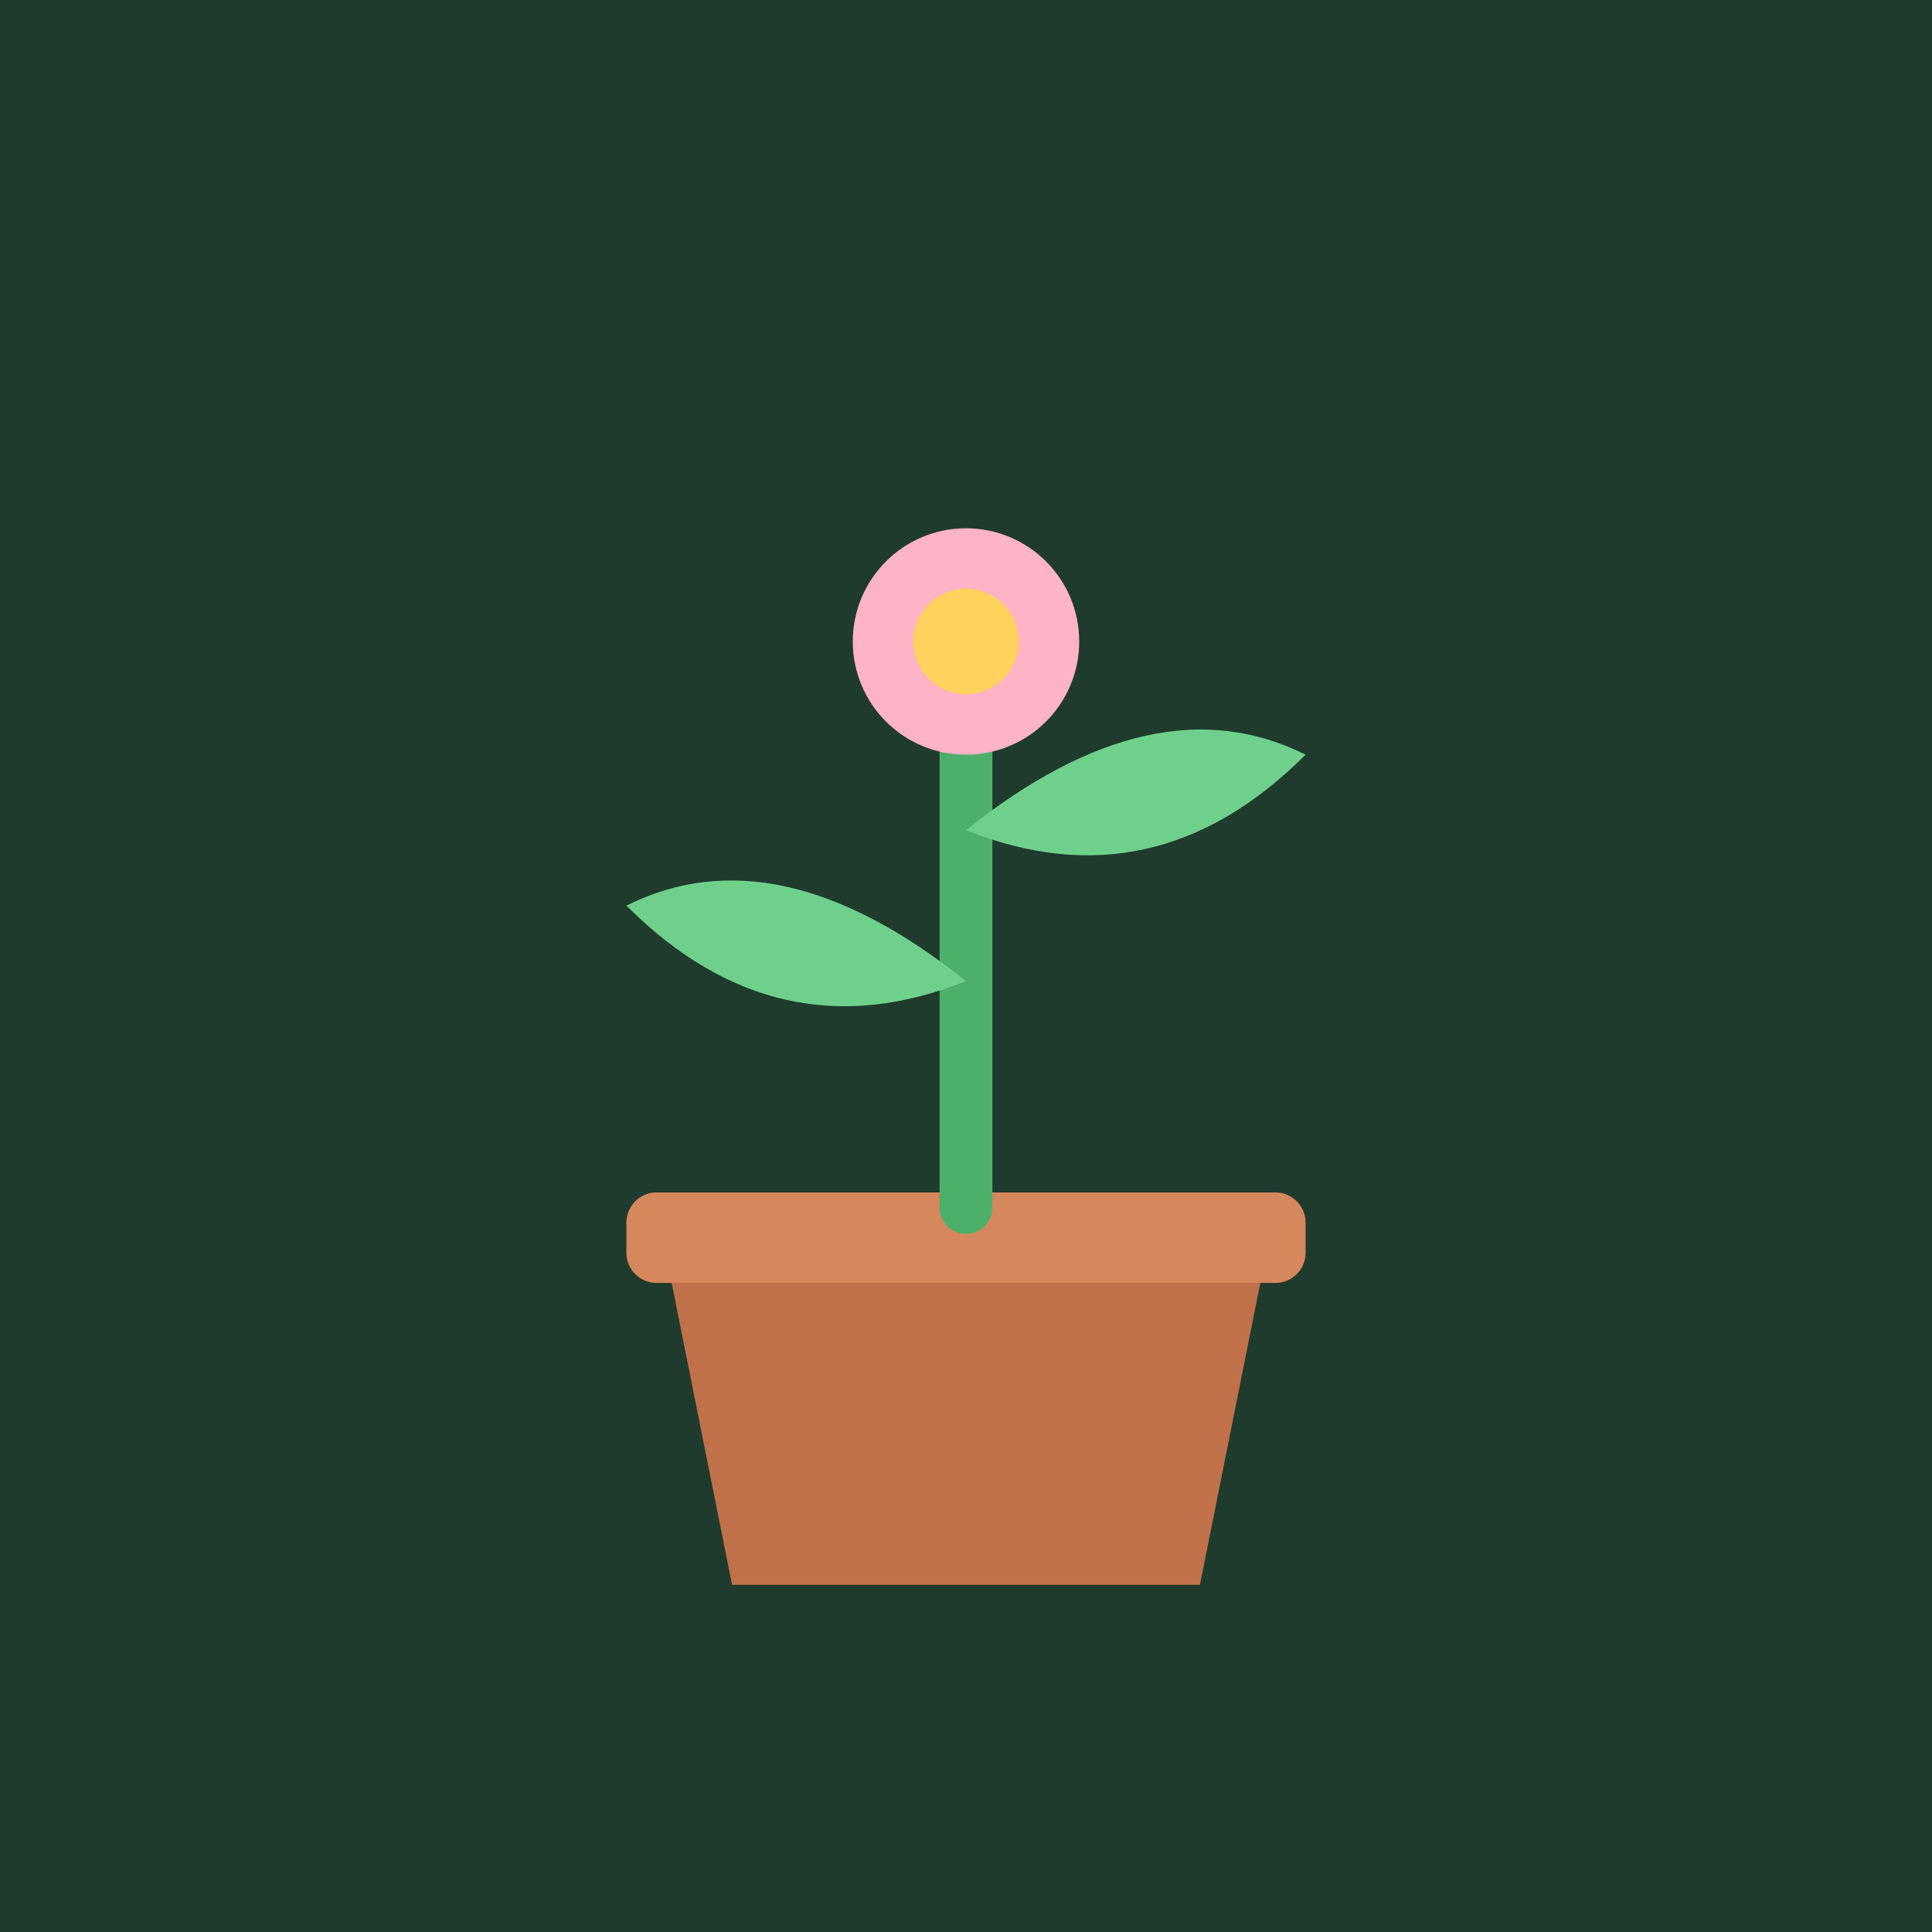
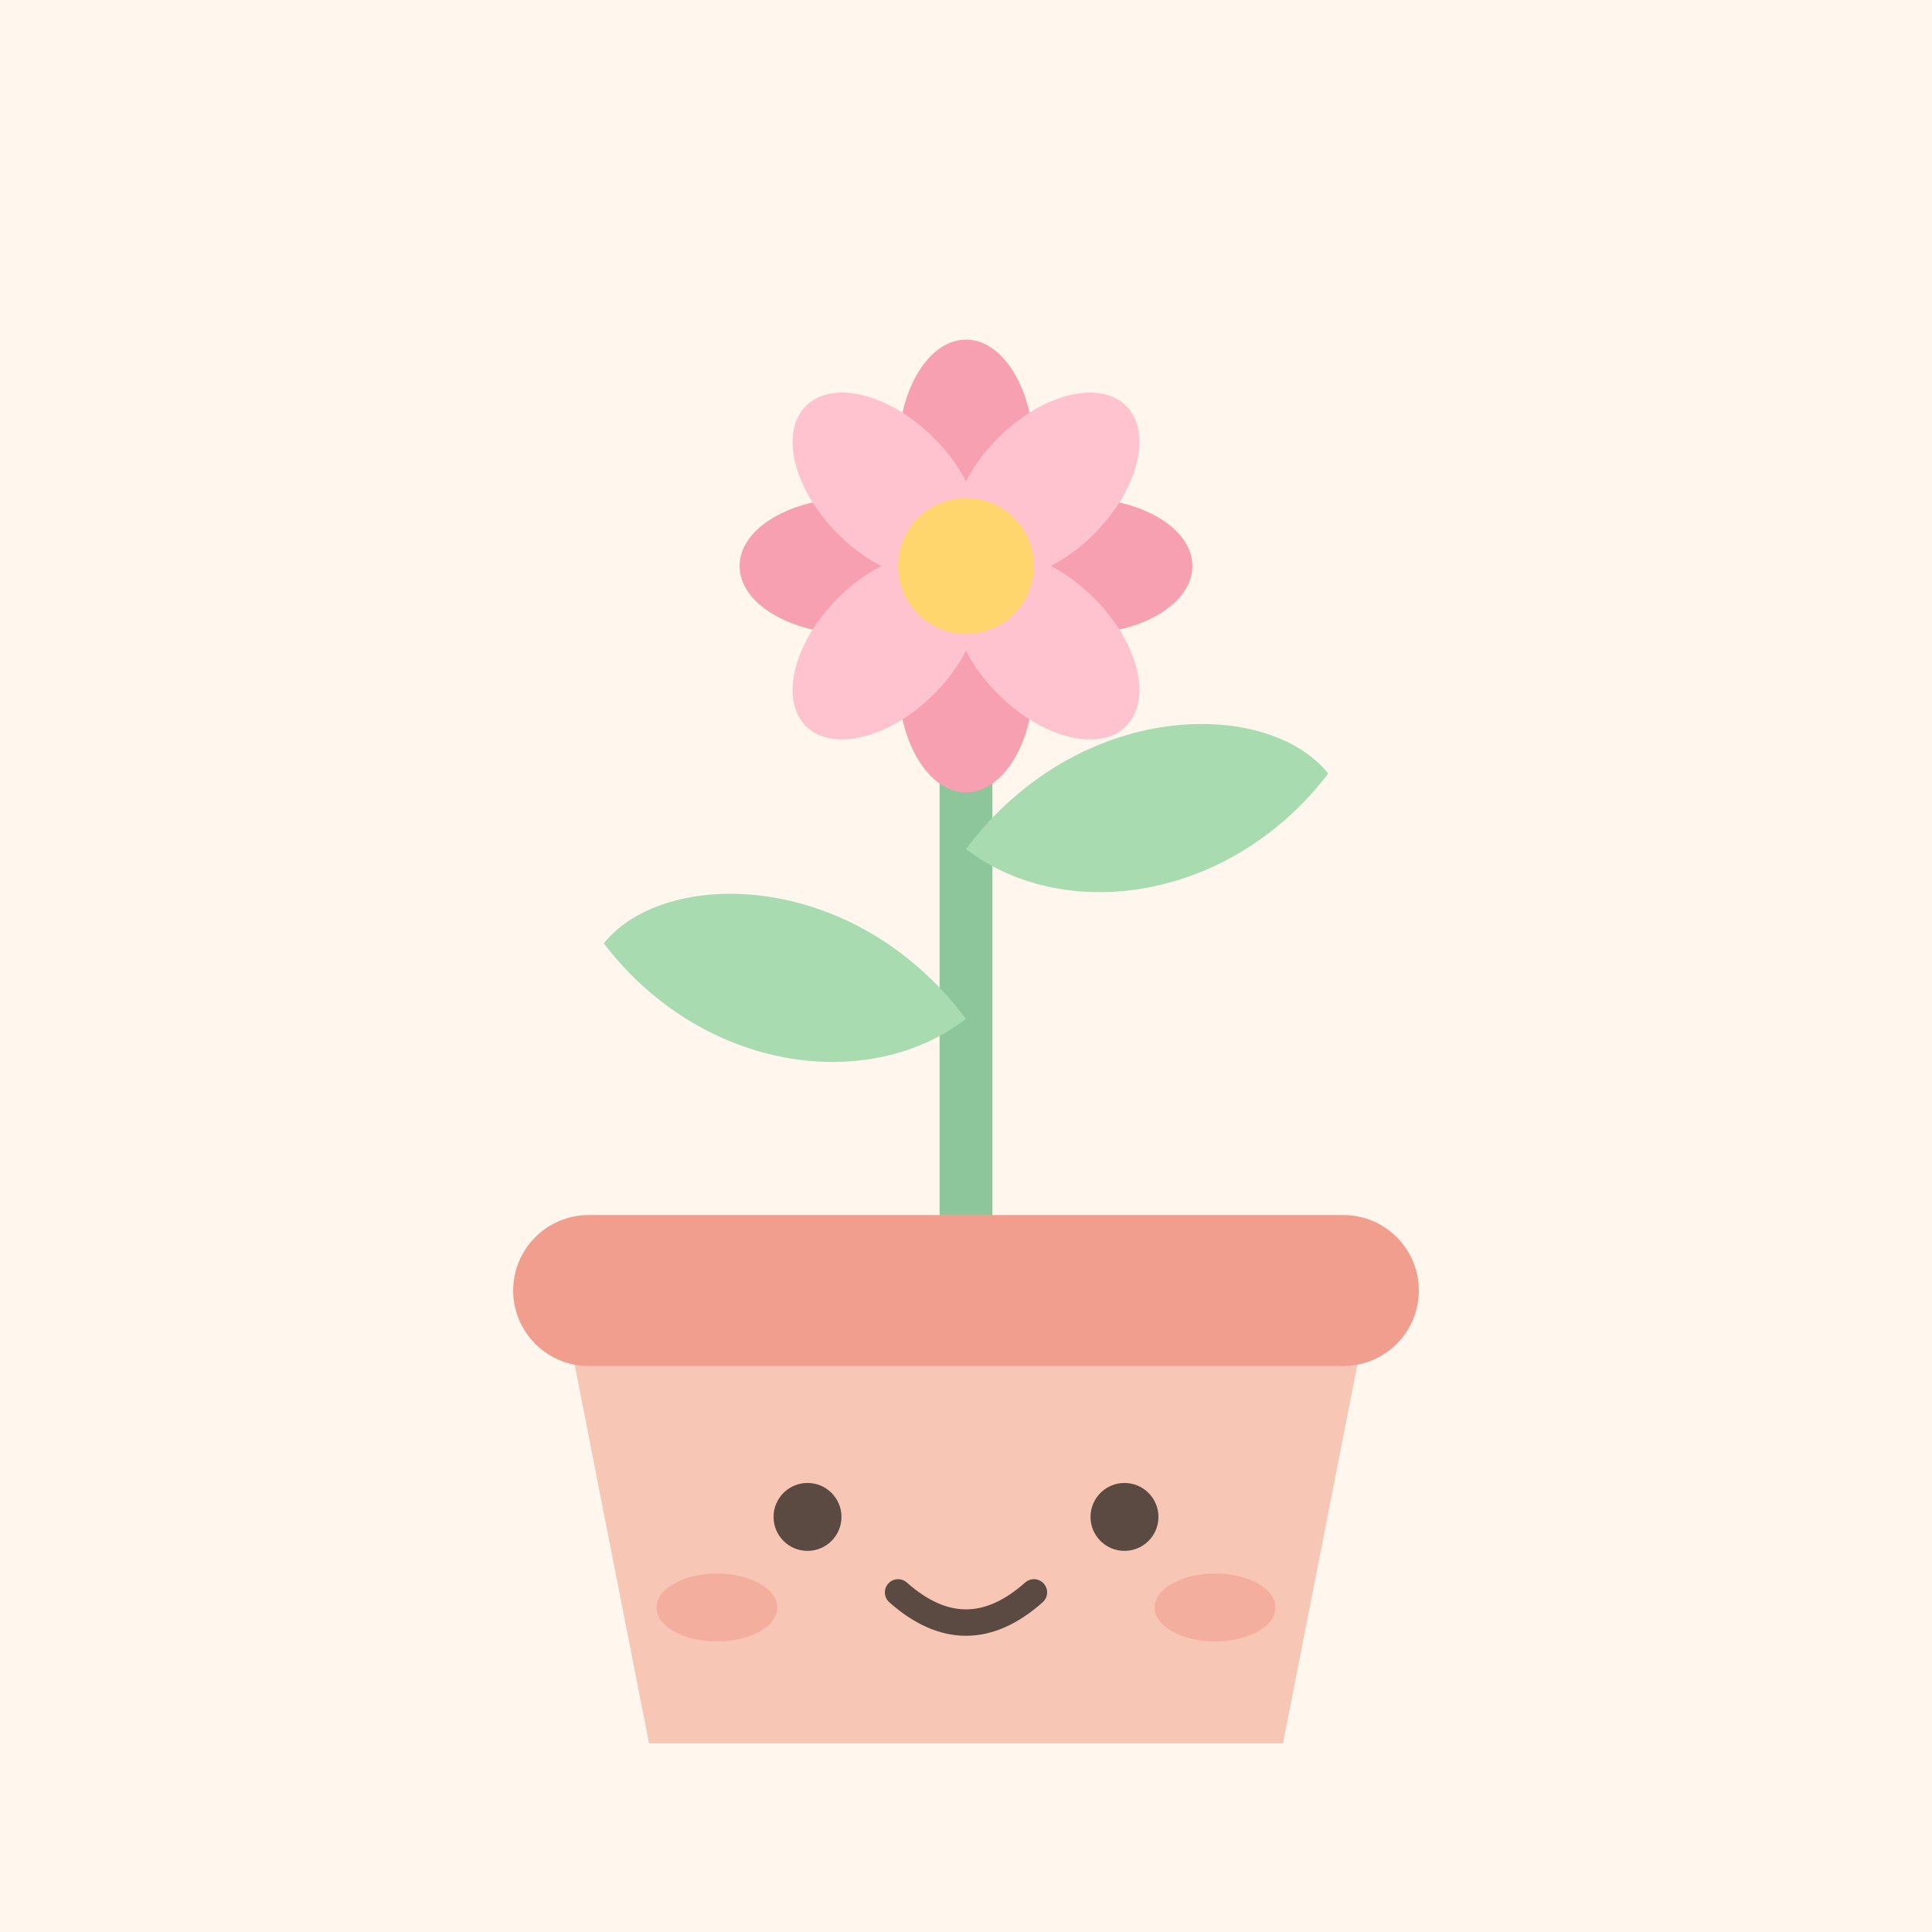
<svg xmlns="http://www.w3.org/2000/svg" viewBox="0 0 512 512">
-   <rect width="512" height="512" rx="0" fill="#1f3b2d" />
-   <path d="M176 330 h160 l-18 90 h-124 z" fill="#c0714a" />
-   <rect x="166" y="316" width="180" height="24" rx="8" fill="#d6875c" />
-   <path d="M256 320 V190" stroke="#4caf6a" stroke-width="14" stroke-linecap="round" />
-   <path d="M256 260 q-50 -40 -90 -20 q40 40 90 20z" fill="#6fd08c" />
-   <path d="M256 220 q50 -40 90 -20 q-40 40 -90 20z" fill="#6fd08c" />
-   <circle cx="256" cy="170" r="30" fill="#ffb3c7" />
-   <circle cx="256" cy="170" r="14" fill="#ffd25e" />
+   <rect width="512" height="512" fill="#FFF7EE" />
+   <path d="M256 330V170" stroke="#8CC69A" stroke-width="14" stroke-linecap="round" />
+   <path d="M256 270c-30-40-80-40-96-20 26 34 70 40 96 20z" fill="#A8DBAF" />
+   <path d="M256 225c30-40 80-40 96-20-26 34-70 40-96 20z" fill="#A8DBAF" />
+   <g transform="translate(256 150)">
+     <g fill="#F7A0B2">
+       <ellipse cx="0" cy="-30" rx="18" ry="30" />
+       <ellipse cx="0" cy="-30" rx="18" ry="30" transform="rotate(90)" />
+       <ellipse cx="0" cy="-30" rx="18" ry="30" transform="rotate(180)" />
+       <ellipse cx="0" cy="-30" rx="18" ry="30" transform="rotate(270)" />
+     </g>
+     <g fill="#FFC2CF">
+       <ellipse cx="0" cy="-30" rx="18" ry="30" transform="rotate(45)" />
+       <ellipse cx="0" cy="-30" rx="18" ry="30" transform="rotate(135)" />
+       <ellipse cx="0" cy="-30" rx="18" ry="30" transform="rotate(225)" />
+       <ellipse cx="0" cy="-30" rx="18" ry="30" transform="rotate(315)" />
+     </g>
+     <circle r="18" fill="#FFD66E" />
+   </g>
+   <path d="M150 350h212l-22 112H172z" fill="#F7C6B5" />
+   <rect x="136" y="322" width="240" height="40" rx="20" fill="#F29E8E" />
+   <circle cx="214" cy="402" r="9" fill="#5B4A42" />
+   <circle cx="298" cy="402" r="9" fill="#5B4A42" />
+   <path d="M238 422q18 16 36 0" stroke="#5B4A42" stroke-width="7" fill="none" stroke-linecap="round" />
+   <ellipse cx="190" cy="426" rx="16" ry="9" fill="#F29E8E" opacity=".6" />
+   <ellipse cx="322" cy="426" rx="16" ry="9" fill="#F29E8E" opacity=".6" />
</svg>
